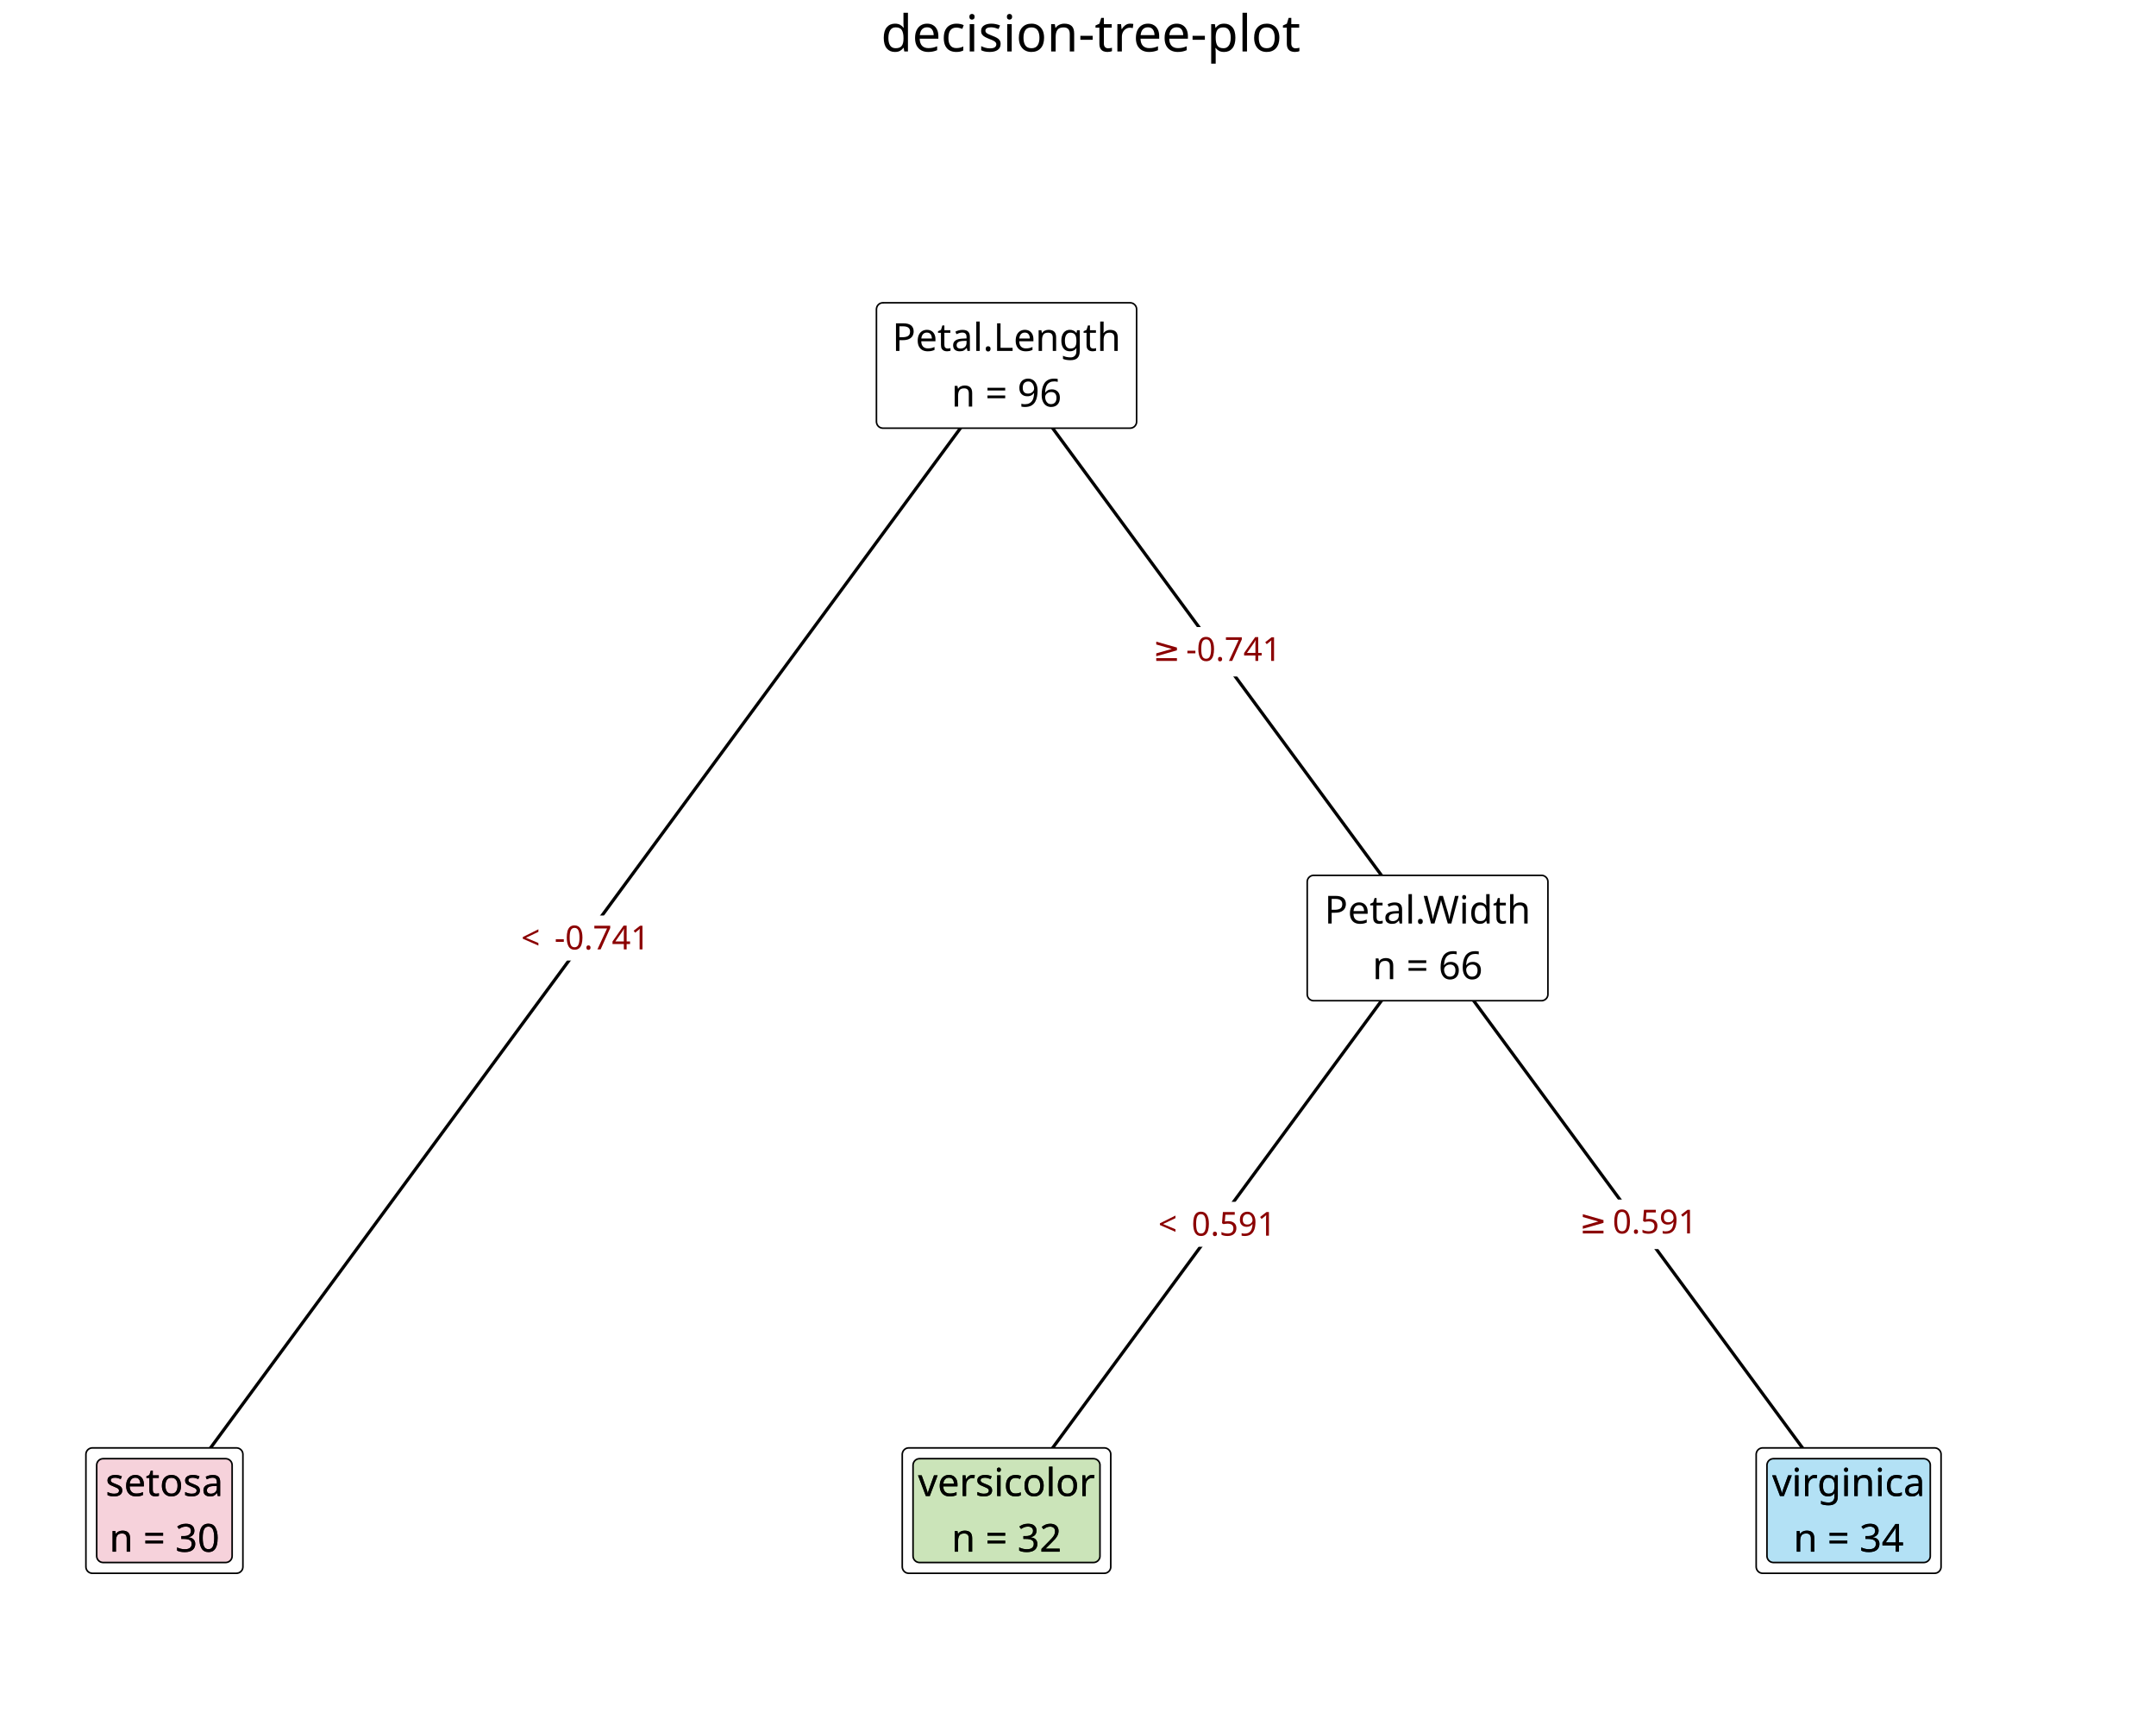
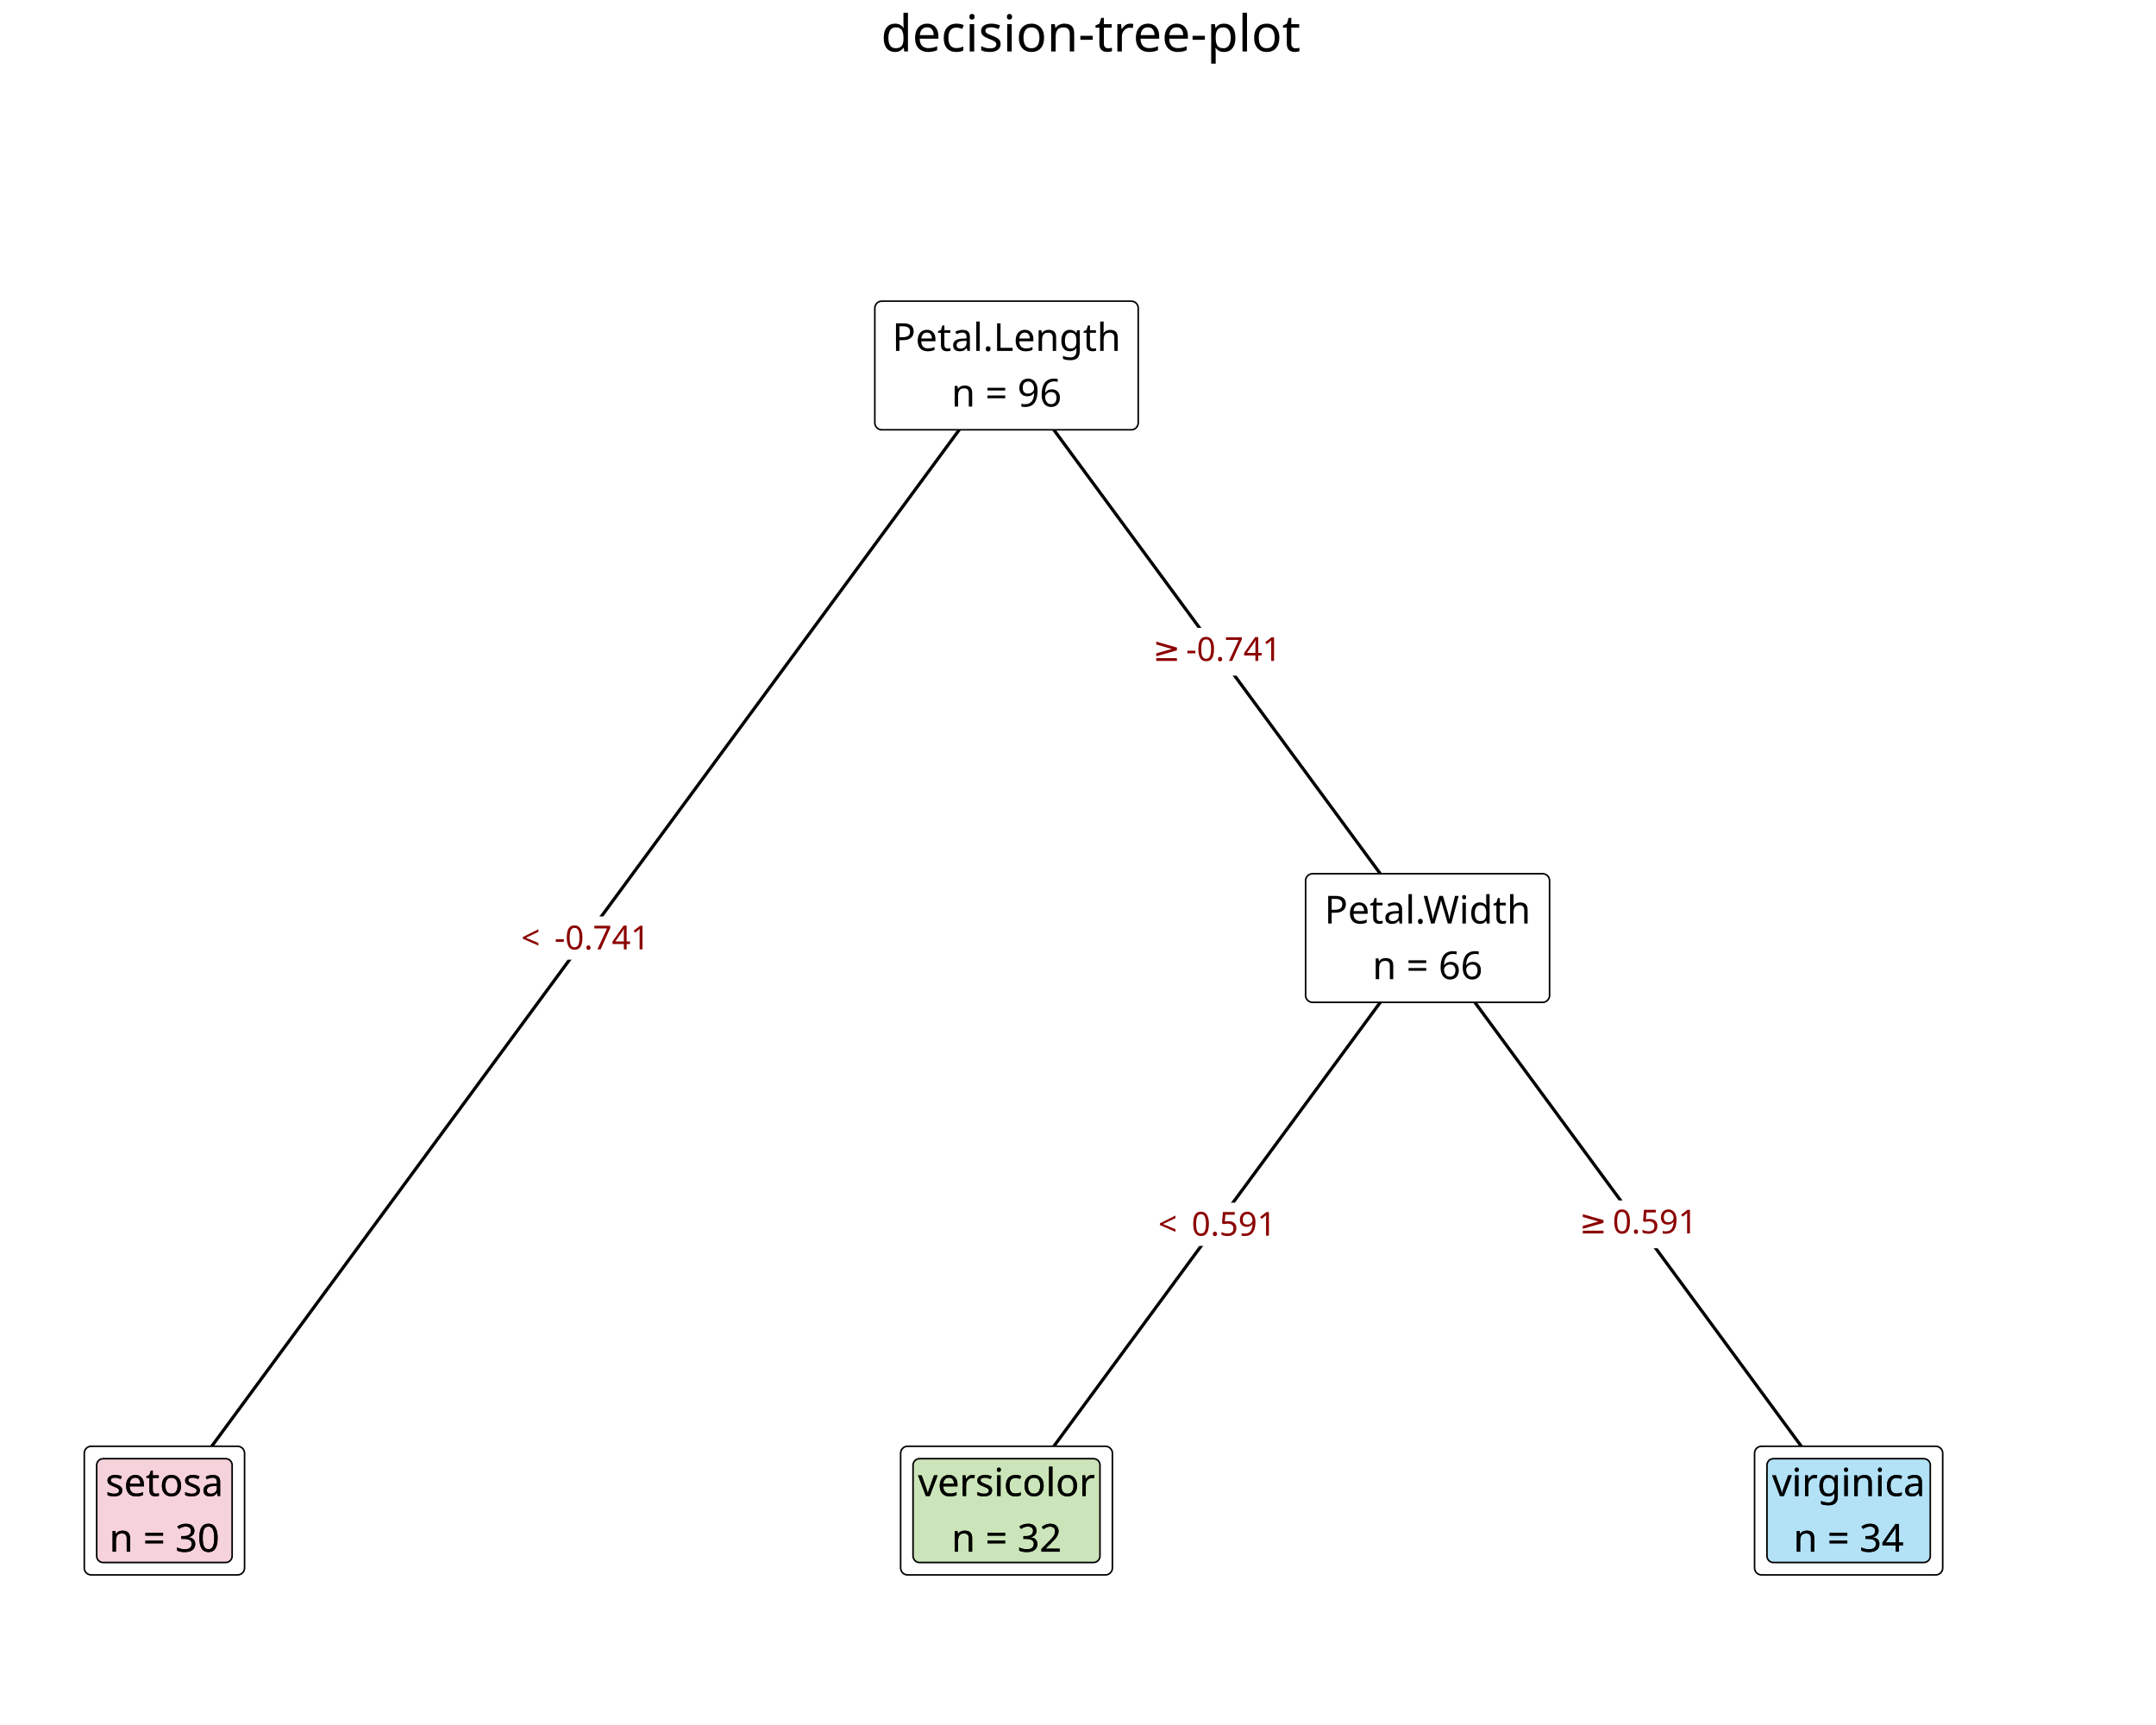
<svg xmlns="http://www.w3.org/2000/svg" class="svglite" data-engine-version="2.0" width="720.00pt" height="576.00pt" viewBox="0 0 720.00 576.00">
  <defs>
    <style type="text/css">
    .svglite line, .svglite polyline, .svglite polygon, .svglite path, .svglite rect, .svglite circle {
      fill: none;
      stroke: #000000;
      stroke-linecap: round;
      stroke-linejoin: round;
      stroke-miterlimit: 10.00;
    }
  </style>
  </defs>
  <rect width="100%" height="100%" style="stroke: none; fill: #FFFFFF;" />
  <defs>
    <clipPath id="cpMC4wMHw3MjAuMDB8MC4wMHw1NzYuMDA=">
      <rect x="0.00" y="0.00" width="720.00" height="576.00" />
    </clipPath>
  </defs>
  <g clip-path="url(#cpMC4wMHw3MjAuMDB8MC4wMHw1NzYuMDA=)">
    <rect x="0.00" y="0.00" width="720.00" height="576.00" style="stroke-width: 10.67; stroke: none;" />
  </g>
  <defs>
    <clipPath id="cpOC41MHw3MjAuMDB8MjAuNzF8NTY3LjUw">
      <rect x="8.50" y="20.71" width="711.50" height="546.79" />
    </clipPath>
  </defs>
  <g clip-path="url(#cpOC41MHw3MjAuMDB8MjAuNzF8NTY3LjUw)">
    <rect x="8.50" y="20.71" width="711.50" height="546.79" style="stroke-width: 10.67; stroke: none;" />
    <line x1="54.91" y1="504.41" x2="336.13" y2="122.04" style="stroke-width: 1.07; stroke-linecap: butt;" />
    <line x1="476.74" y1="313.22" x2="336.13" y2="122.04" style="stroke-width: 1.07; stroke-linecap: butt;" />
    <line x1="336.13" y1="504.41" x2="476.74" y2="313.22" style="stroke-width: 1.07; stroke-linecap: butt;" />
    <line x1="617.35" y1="504.41" x2="476.74" y2="313.22" style="stroke-width: 1.07; stroke-linecap: butt;" />
-     <polygon points="170.05,320.73 220.98,320.73 220.90,320.73 221.24,320.71 221.59,320.64 221.91,320.52 222.21,320.35 222.48,320.13 222.71,319.87 222.90,319.57 223.03,319.25 223.12,318.92 223.14,318.57 223.14,318.57 223.14,307.87 223.14,307.87 223.12,307.53 223.03,307.19 222.90,306.87 222.71,306.57 222.48,306.31 222.21,306.09 221.91,305.92 221.59,305.80 221.24,305.73 220.98,305.71 170.05,305.71 170.31,305.73 169.96,305.71 169.62,305.76 169.29,305.85 168.97,306.00 168.68,306.20 168.43,306.44 168.23,306.72 168.06,307.03 167.95,307.36 167.90,307.70 167.89,307.87 167.89,318.57 167.90,318.39 167.90,318.74 167.95,319.09 168.06,319.42 168.23,319.72 168.43,320.00 168.68,320.24 168.97,320.44 169.29,320.59 169.62,320.68 169.96,320.73 " style="stroke-width: 0.00; stroke: none; fill: #FFFFFF;" />
+     <polygon points="170.17,320.44 220.87,320.44 220.79,320.44 221.11,320.43 221.42,320.36 221.72,320.25 222.00,320.09 222.25,319.89 222.46,319.65 222.63,319.38 222.75,319.08 222.83,318.77 222.86,318.45 222.86,318.45 222.86,307.99 222.86,307.99 222.83,307.67 222.75,307.36 222.63,307.06 222.46,306.79 222.25,306.55 222.00,306.35 221.72,306.19 221.42,306.08 221.11,306.02 220.87,306.00 170.17,306.00 170.41,306.02 170.09,306.00 169.77,306.04 169.46,306.13 169.17,306.27 168.91,306.45 168.68,306.67 168.49,306.93 168.34,307.21 168.24,307.51 168.19,307.83 168.18,307.99 168.18,318.45 168.19,318.29 168.19,318.61 168.24,318.93 168.34,319.23 168.49,319.52 168.68,319.77 168.91,319.99 169.17,320.17 169.46,320.31 169.77,320.40 170.09,320.44 " style="stroke-width: 0.00; stroke: none; fill: #FFFFFF;" />
    <text x="174.05" y="317.02" style="font-size: 11.04px; fill: #8B0000; font-family: sans;" textLength="8.57px" lengthAdjust="spacingAndGlyphs">&lt;</text>
    <text x="185.17" y="317.02" style="font-size: 11.04px; fill: #8B0000; font-family: sans;" textLength="34.37px" lengthAdjust="spacingAndGlyphs"> -0.741</text>
-     <polygon points="380.97,225.89 431.91,225.89 431.82,225.89 432.17,225.88 432.51,225.81 432.83,225.68 433.13,225.51 433.40,225.29 433.63,225.03 433.82,224.74 433.95,224.42 434.04,224.08 434.07,223.73 434.07,223.73 434.07,211.53 434.07,211.53 434.04,211.18 433.95,210.84 433.82,210.52 433.63,210.23 433.40,209.97 433.13,209.75 432.83,209.57 432.51,209.45 432.17,209.38 431.91,209.37 380.97,209.37 381.23,209.38 380.88,209.37 380.53,209.41 380.20,209.51 379.89,209.65 379.60,209.85 379.35,210.09 379.14,210.37 378.98,210.68 378.87,211.01 378.81,211.35 378.81,211.53 378.81,223.73 378.81,223.56 378.81,223.91 378.87,224.25 378.98,224.58 379.14,224.89 379.35,225.16 379.60,225.40 379.89,225.60 380.20,225.75 380.53,225.85 380.88,225.89 " style="stroke-width: 0.00; stroke: none; fill: #FFFFFF;" />
+     <polygon points="381.08,225.60 431.79,225.60 431.71,225.60 432.03,225.59 432.34,225.52 432.64,225.41 432.92,225.25 433.17,225.05 433.38,224.81 433.55,224.54 433.68,224.25 433.75,223.93 433.78,223.62 433.78,223.62 433.78,211.64 433.78,211.64 433.75,211.32 433.68,211.01 433.55,210.72 433.38,210.45 433.17,210.21 432.92,210.00 432.64,209.85 432.34,209.73 432.03,209.67 431.79,209.65 381.08,209.65 381.32,209.67 381.00,209.65 380.68,209.69 380.38,209.78 380.09,209.92 379.82,210.10 379.59,210.32 379.40,210.58 379.25,210.86 379.15,211.16 379.10,211.48 379.09,211.64 379.09,223.62 379.10,223.46 379.10,223.78 379.15,224.09 379.25,224.40 379.40,224.68 379.59,224.93 379.82,225.16 380.09,225.34 380.38,225.47 380.68,225.56 381.00,225.60 " style="stroke-width: 0.00; stroke: none; fill: #FFFFFF;" />
    <text x="384.96" y="220.68" style="font-size: 11.04px; fill: #8B0000; font-family: sans;" textLength="8.58px" lengthAdjust="spacingAndGlyphs">≥</text>
    <text x="396.09" y="220.68" style="font-size: 11.04px; fill: #8B0000; font-family: sans;" textLength="34.37px" lengthAdjust="spacingAndGlyphs"> -0.741</text>
-     <polygon points="382.81,416.32 430.06,416.32 429.98,416.32 430.32,416.31 430.67,416.24 430.99,416.11 431.29,415.94 431.56,415.72 431.79,415.46 431.98,415.16 432.11,414.84 432.20,414.51 432.22,414.16 432.22,414.16 432.22,403.46 432.22,403.46 432.20,403.12 432.11,402.78 431.98,402.46 431.79,402.17 431.56,401.91 431.29,401.69 430.99,401.51 430.67,401.39 430.32,401.32 430.06,401.30 382.81,401.30 383.07,401.32 382.72,401.31 382.37,401.35 382.04,401.45 381.73,401.59 381.44,401.79 381.19,402.03 380.98,402.31 380.82,402.62 380.71,402.95 380.65,403.29 380.65,403.46 380.65,414.16 380.65,413.99 380.65,414.33 380.71,414.68 380.82,415.01 380.98,415.32 381.19,415.59 381.44,415.83 381.73,416.03 382.04,416.18 382.37,416.28 382.72,416.32 " style="stroke-width: 0.00; stroke: none; fill: #FFFFFF;" />
+     <polygon points="382.92,416.03 429.95,416.03 429.87,416.03 430.19,416.02 430.50,415.95 430.80,415.84 431.08,415.68 431.33,415.48 431.54,415.24 431.71,414.97 431.83,414.67 431.91,414.36 431.94,414.05 431.94,414.05 431.94,403.58 431.94,403.58 431.91,403.26 431.83,402.95 431.71,402.66 431.54,402.39 431.33,402.15 431.08,401.94 430.80,401.78 430.50,401.67 430.19,401.61 429.95,401.59 382.92,401.59 383.16,401.61 382.84,401.59 382.52,401.63 382.22,401.72 381.93,401.86 381.67,402.04 381.43,402.26 381.24,402.52 381.09,402.80 380.99,403.10 380.94,403.42 380.93,403.58 380.93,414.05 380.94,413.89 380.94,414.21 380.99,414.52 381.09,414.82 381.24,415.11 381.43,415.36 381.67,415.58 381.93,415.77 382.22,415.90 382.52,415.99 382.84,416.03 " style="stroke-width: 0.00; stroke: none; fill: #FFFFFF;" />
    <text x="386.80" y="412.61" style="font-size: 11.04px; fill: #8B0000; font-family: sans;" textLength="8.57px" lengthAdjust="spacingAndGlyphs">&lt;</text>
    <text x="397.93" y="412.61" style="font-size: 11.04px; fill: #8B0000; font-family: sans;" textLength="30.69px" lengthAdjust="spacingAndGlyphs"> 0.591</text>
-     <polygon points="523.42,417.08 570.68,417.08 570.59,417.07 570.94,417.06 571.28,416.99 571.61,416.87 571.91,416.69 572.18,416.47 572.41,416.21 572.59,415.92 572.73,415.60 572.81,415.26 572.84,414.92 572.84,414.92 572.84,402.71 572.84,402.71 572.81,402.36 572.73,402.03 572.59,401.71 572.41,401.41 572.18,401.15 571.91,400.93 571.61,400.76 571.28,400.63 570.94,400.57 570.68,400.55 523.42,400.55 523.68,400.57 523.33,400.55 522.98,400.59 522.65,400.69 522.34,400.84 522.05,401.04 521.80,401.28 521.59,401.56 521.43,401.86 521.32,402.19 521.26,402.54 521.26,402.71 521.26,414.92 521.26,414.74 521.26,415.09 521.32,415.43 521.43,415.76 521.59,416.07 521.80,416.35 522.05,416.59 522.34,416.79 522.65,416.94 522.98,417.03 523.33,417.07 " style="stroke-width: 0.00; stroke: none; fill: #FFFFFF;" />
+     <polygon points="523.53,416.79 570.56,416.79 570.48,416.79 570.80,416.77 571.12,416.71 571.42,416.60 571.69,416.44 571.94,416.23 572.15,415.99 572.32,415.72 572.45,415.43 572.53,415.12 572.55,414.80 572.55,414.80 572.55,402.82 572.55,402.82 572.53,402.51 572.45,402.20 572.32,401.90 572.15,401.63 571.94,401.39 571.69,401.19 571.42,401.03 571.12,400.92 570.80,400.85 570.56,400.84 523.53,400.84 523.77,400.85 523.45,400.84 523.13,400.88 522.83,400.97 522.54,401.10 522.27,401.29 522.04,401.51 521.85,401.76 521.70,402.05 521.60,402.35 521.55,402.67 521.54,402.82 521.54,414.80 521.55,414.64 521.55,414.96 521.60,415.28 521.70,415.58 521.85,415.86 522.04,416.12 522.27,416.34 522.54,416.52 522.83,416.66 523.13,416.75 523.45,416.79 " style="stroke-width: 0.00; stroke: none; fill: #FFFFFF;" />
    <text x="527.41" y="411.86" style="font-size: 11.04px; fill: #8B0000; font-family: sans;" textLength="8.58px" lengthAdjust="spacingAndGlyphs">≥</text>
    <text x="538.54" y="411.86" style="font-size: 11.04px; fill: #8B0000; font-family: sans;" textLength="30.69px" lengthAdjust="spacingAndGlyphs"> 0.591</text>
-     <polygon points="294.85,142.97 377.41,142.97 377.32,142.97 377.67,142.95 378.01,142.88 378.33,142.76 378.63,142.59 378.90,142.37 379.13,142.11 379.32,141.81 379.46,141.49 379.54,141.15 379.57,140.81 379.57,140.81 379.57,103.26 379.57,103.26 379.54,102.92 379.46,102.58 379.32,102.26 379.13,101.97 378.90,101.71 378.63,101.49 378.33,101.31 378.01,101.19 377.67,101.12 377.41,101.10 294.85,101.10 295.11,101.12 294.77,101.11 294.42,101.15 294.09,101.24 293.77,101.39 293.49,101.59 293.24,101.83 293.03,102.11 292.87,102.42 292.76,102.75 292.70,103.09 292.69,103.26 292.69,140.81 292.70,140.63 292.70,140.98 292.76,141.32 292.87,141.65 293.03,141.96 293.24,142.24 293.49,142.48 293.77,142.68 294.09,142.83 294.42,142.92 294.77,142.97 " style="stroke-width: 0.53; fill: #FFFFFF;" />
+     <polygon points="294.47,143.51 377.79,143.51 377.69,143.51 378.07,143.49 378.43,143.42 378.78,143.29 379.11,143.10 379.40,142.86 379.64,142.58 379.84,142.27 379.99,141.92 380.08,141.56 380.11,141.19 380.11,141.19 380.11,102.88 380.11,102.88 380.08,102.51 379.99,102.15 379.84,101.80 379.64,101.49 379.40,101.21 379.11,100.97 378.78,100.79 378.43,100.65 378.07,100.58 377.79,100.56 294.47,100.56 294.75,100.58 294.38,100.56 294.01,100.61 293.65,100.71 293.31,100.87 293.00,101.08 292.73,101.34 292.51,101.64 292.34,101.97 292.22,102.33 292.16,102.70 292.15,102.88 292.15,141.19 292.16,141.00 292.16,141.37 292.22,141.74 292.34,142.10 292.51,142.43 292.73,142.73 293.00,142.99 293.31,143.20 293.65,143.36 294.01,143.46 294.38,143.51 " style="stroke-width: 0.53; fill: #FFFFFF;" />
    <text x="336.13" y="117.18" text-anchor="middle" style="font-size: 12.90px; font-family: sans;" textLength="72.47px" lengthAdjust="spacingAndGlyphs">Petal.Length</text>
    <text x="336.13" y="135.77" text-anchor="middle" style="font-size: 12.90px; font-family: sans;" textLength="36.24px" lengthAdjust="spacingAndGlyphs">n = 96</text>
-     <polygon points="30.85,525.34 78.96,525.34 78.88,525.34 79.22,525.32 79.56,525.25 79.89,525.13 80.19,524.95 80.46,524.73 80.69,524.47 80.88,524.18 81.01,523.86 81.09,523.52 81.12,523.18 81.12,523.18 81.12,485.63 81.12,485.63 81.09,485.29 81.01,484.95 80.88,484.63 80.69,484.34 80.46,484.08 80.19,483.86 79.89,483.68 79.56,483.56 79.22,483.49 78.96,483.47 30.85,483.47 31.11,483.49 30.76,483.47 30.42,483.52 30.08,483.61 29.77,483.76 29.48,483.96 29.23,484.20 29.02,484.48 28.86,484.79 28.75,485.12 28.70,485.46 28.69,485.63 28.69,523.18 28.70,523.00 28.70,523.35 28.75,523.69 28.86,524.02 29.02,524.33 29.23,524.61 29.48,524.85 29.77,525.05 30.08,525.20 30.42,525.29 30.76,525.34 " style="stroke-width: 0.53; fill: #FFFFFF;" />
+     <polygon points="30.47,525.88 79.34,525.88 79.25,525.88 79.62,525.86 79.99,525.79 80.34,525.66 80.66,525.47 80.95,525.23 81.20,524.95 81.40,524.64 81.55,524.29 81.64,523.93 81.67,523.56 81.67,523.56 81.67,485.25 81.67,485.25 81.64,484.88 81.55,484.52 81.40,484.17 81.20,483.86 80.95,483.58 80.66,483.34 80.34,483.15 79.99,483.02 79.62,482.95 79.34,482.93 30.47,482.93 30.75,482.95 30.38,482.93 30.00,482.98 29.65,483.08 29.31,483.24 29.00,483.45 28.73,483.71 28.51,484.01 28.33,484.34 28.21,484.70 28.15,485.07 28.15,485.25 28.15,523.56 28.15,523.37 28.15,523.74 28.21,524.11 28.33,524.47 28.51,524.80 28.73,525.10 29.00,525.36 29.31,525.57 29.65,525.73 30.00,525.83 30.38,525.88 " style="stroke-width: 0.53; fill: #FFFFFF;" />
    <text x="54.91" y="499.55" text-anchor="middle" style="font-size: 12.90px; font-family: sans;" textLength="38.03px" lengthAdjust="spacingAndGlyphs">setosa</text>
    <text x="54.91" y="518.14" text-anchor="middle" style="font-size: 12.90px; font-family: sans;" textLength="36.24px" lengthAdjust="spacingAndGlyphs">n = 30</text>
-     <polygon points="438.71,334.15 514.77,334.15 514.69,334.15 515.03,334.14 515.37,334.07 515.70,333.94 516.00,333.77 516.27,333.55 516.50,333.29 516.69,333.00 516.82,332.68 516.91,332.34 516.93,331.99 516.93,331.99 516.93,294.45 516.93,294.45 516.91,294.10 516.82,293.76 516.69,293.44 516.50,293.15 516.27,292.89 516.00,292.67 515.70,292.50 515.37,292.37 515.03,292.30 514.77,292.29 438.71,292.29 438.97,292.30 438.62,292.29 438.28,292.33 437.94,292.43 437.63,292.58 437.34,292.78 437.09,293.02 436.88,293.29 436.72,293.60 436.61,293.93 436.56,294.27 436.55,294.45 436.55,331.99 436.56,331.82 436.56,332.17 436.61,332.51 436.72,332.84 436.88,333.15 437.09,333.42 437.34,333.67 437.63,333.86 437.94,334.01 438.28,334.11 438.62,334.15 " style="stroke-width: 0.53; fill: #FFFFFF;" />
+     <polygon points="438.33,334.70 515.15,334.70 515.06,334.69 515.43,334.68 515.80,334.60 516.15,334.47 516.47,334.28 516.76,334.05 517.01,333.77 517.21,333.45 517.36,333.11 517.45,332.75 517.48,332.37 517.48,332.37 517.48,294.07 517.48,294.07 517.45,293.70 517.36,293.33 517.21,292.99 517.01,292.67 516.76,292.39 516.47,292.16 516.15,291.97 515.80,291.84 515.43,291.76 515.15,291.75 438.33,291.75 438.61,291.76 438.24,291.75 437.86,291.79 437.51,291.90 437.17,292.06 436.86,292.27 436.59,292.53 436.37,292.83 436.19,293.16 436.07,293.51 436.01,293.88 436.01,294.07 436.01,332.37 436.01,332.19 436.01,332.56 436.07,332.93 436.19,333.28 436.37,333.61 436.59,333.91 436.86,334.17 437.17,334.38 437.51,334.54 437.86,334.65 438.24,334.69 " style="stroke-width: 0.53; fill: #FFFFFF;" />
    <text x="476.74" y="308.37" text-anchor="middle" style="font-size: 12.90px; font-family: sans;" textLength="65.99px" lengthAdjust="spacingAndGlyphs">Petal.Width</text>
    <text x="476.74" y="326.95" text-anchor="middle" style="font-size: 12.90px; font-family: sans;" textLength="36.24px" lengthAdjust="spacingAndGlyphs">n = 66</text>
-     <polygon points="303.47,525.34 368.78,525.34 368.70,525.34 369.05,525.32 369.39,525.25 369.71,525.13 370.01,524.95 370.28,524.73 370.51,524.47 370.70,524.18 370.83,523.86 370.92,523.52 370.94,523.18 370.94,523.18 370.94,485.63 370.94,485.63 370.92,485.29 370.83,484.95 370.70,484.63 370.51,484.34 370.28,484.08 370.01,483.86 369.71,483.68 369.39,483.56 369.05,483.49 368.78,483.47 303.47,483.47 303.73,483.49 303.39,483.47 303.04,483.52 302.71,483.61 302.39,483.76 302.11,483.96 301.86,484.20 301.65,484.48 301.49,484.79 301.38,485.12 301.32,485.46 301.31,485.63 301.31,523.18 301.32,523.00 301.32,523.35 301.38,523.69 301.49,524.02 301.65,524.33 301.86,524.61 302.11,524.85 302.39,525.05 302.71,525.20 303.04,525.29 303.39,525.34 " style="stroke-width: 0.53; fill: #FFFFFF;" />
+     <polygon points="303.09,525.88 369.16,525.88 369.07,525.88 369.44,525.86 369.81,525.79 370.16,525.66 370.48,525.47 370.77,525.23 371.02,524.95 371.22,524.64 371.37,524.29 371.46,523.93 371.49,523.56 371.49,523.56 371.49,485.25 371.49,485.25 371.46,484.88 371.37,484.52 371.22,484.17 371.02,483.86 370.77,483.58 370.48,483.34 370.16,483.15 369.81,483.02 369.44,482.95 369.16,482.93 303.09,482.93 303.37,482.95 303.00,482.93 302.63,482.98 302.27,483.08 301.93,483.24 301.63,483.45 301.36,483.71 301.13,484.01 300.96,484.34 300.84,484.70 300.78,485.07 300.77,485.25 300.77,523.56 300.78,523.37 300.78,523.74 300.84,524.11 300.96,524.47 301.13,524.80 301.36,525.10 301.63,525.36 301.93,525.57 302.27,525.73 302.63,525.83 303.00,525.88 " style="stroke-width: 0.53; fill: #FFFFFF;" />
    <text x="336.13" y="499.55" text-anchor="middle" style="font-size: 12.90px; font-family: sans;" textLength="55.23px" lengthAdjust="spacingAndGlyphs">versicolor</text>
    <text x="336.13" y="518.14" text-anchor="middle" style="font-size: 12.90px; font-family: sans;" textLength="36.24px" lengthAdjust="spacingAndGlyphs">n = 32</text>
-     <polygon points="588.64,525.34 646.06,525.34 645.98,525.34 646.32,525.32 646.66,525.25 646.99,525.13 647.29,524.95 647.56,524.73 647.79,524.47 647.98,524.18 648.11,523.86 648.20,523.52 648.22,523.18 648.22,523.18 648.22,485.63 648.22,485.63 648.20,485.29 648.11,484.95 647.98,484.63 647.79,484.34 647.56,484.08 647.29,483.86 646.99,483.68 646.66,483.56 646.32,483.49 646.06,483.47 588.64,483.47 588.90,483.49 588.56,483.47 588.21,483.52 587.88,483.61 587.56,483.76 587.28,483.96 587.03,484.20 586.82,484.48 586.66,484.79 586.55,485.12 586.49,485.46 586.48,485.63 586.48,523.18 586.49,523.00 586.49,523.35 586.55,523.69 586.66,524.02 586.82,524.33 587.03,524.61 587.28,524.85 587.56,525.05 587.88,525.20 588.21,525.29 588.56,525.34 " style="stroke-width: 0.53; fill: #FFFFFF;" />
+     <polygon points="588.26,525.88 646.44,525.88 646.35,525.88 646.72,525.86 647.09,525.79 647.44,525.66 647.76,525.47 648.05,525.23 648.30,524.95 648.50,524.64 648.65,524.29 648.74,523.93 648.77,523.56 648.77,523.56 648.77,485.25 648.77,485.25 648.74,484.88 648.65,484.52 648.50,484.17 648.30,483.86 648.05,483.58 647.76,483.34 647.44,483.15 647.09,483.02 646.72,482.95 646.44,482.93 588.26,482.93 588.54,482.95 588.17,482.93 587.80,482.98 587.44,483.08 587.10,483.24 586.79,483.45 586.52,483.71 586.30,484.01 586.13,484.34 586.01,484.70 585.95,485.07 585.94,485.25 585.94,523.56 585.95,523.37 585.95,523.74 586.01,524.11 586.13,524.47 586.30,524.80 586.52,525.10 586.79,525.36 587.10,525.57 587.44,525.73 587.80,525.83 588.17,525.88 " style="stroke-width: 0.53; fill: #FFFFFF;" />
    <text x="617.35" y="499.55" text-anchor="middle" style="font-size: 12.90px; font-family: sans;" textLength="47.34px" lengthAdjust="spacingAndGlyphs">virginica</text>
    <text x="617.35" y="518.14" text-anchor="middle" style="font-size: 12.90px; font-family: sans;" textLength="36.24px" lengthAdjust="spacingAndGlyphs">n = 34</text>
    <polygon points="34.45,521.74 75.36,521.74 75.28,521.74 75.62,521.72 75.96,521.65 76.29,521.53 76.59,521.35 76.86,521.13 77.09,520.87 77.28,520.58 77.41,520.26 77.49,519.92 77.52,519.58 77.52,519.58 77.52,489.23 77.52,489.23 77.49,488.89 77.41,488.55 77.28,488.23 77.09,487.94 76.86,487.68 76.59,487.46 76.29,487.28 75.96,487.16 75.62,487.09 75.36,487.07 34.45,487.07 34.71,487.09 34.36,487.07 34.02,487.12 33.68,487.21 33.37,487.36 33.08,487.56 32.83,487.80 32.62,488.08 32.46,488.39 32.35,488.72 32.30,489.06 32.29,489.23 32.29,519.58 32.30,519.40 32.30,519.75 32.35,520.09 32.46,520.42 32.62,520.73 32.83,521.01 33.08,521.25 33.37,521.45 33.68,521.60 34.02,521.69 34.36,521.74 " style="stroke-width: 0.53; fill: #E16A86; fill-opacity: 0.30;" />
    <text x="54.91" y="499.55" text-anchor="middle" style="font-size: 12.90px; font-family: sans;" textLength="38.03px" lengthAdjust="spacingAndGlyphs">setosa</text>
    <text x="54.91" y="518.14" text-anchor="middle" style="font-size: 12.90px; font-family: sans;" textLength="36.24px" lengthAdjust="spacingAndGlyphs">n = 30</text>
    <polygon points="307.07,521.74 365.18,521.74 365.10,521.74 365.45,521.72 365.79,521.65 366.11,521.53 366.41,521.35 366.68,521.13 366.91,520.87 367.10,520.58 367.23,520.26 367.32,519.92 367.34,519.58 367.34,519.58 367.34,489.23 367.34,489.23 367.32,488.89 367.23,488.55 367.10,488.23 366.91,487.94 366.68,487.68 366.41,487.46 366.11,487.28 365.79,487.16 365.45,487.09 365.18,487.07 307.07,487.07 307.33,487.09 306.99,487.07 306.64,487.12 306.31,487.21 305.99,487.36 305.71,487.56 305.46,487.80 305.25,488.08 305.09,488.39 304.98,488.72 304.92,489.06 304.91,489.23 304.91,519.58 304.92,519.40 304.92,519.75 304.98,520.09 305.09,520.42 305.25,520.73 305.46,521.01 305.71,521.25 305.99,521.45 306.31,521.60 306.64,521.69 306.99,521.74 " style="stroke-width: 0.53; fill: #50A315; fill-opacity: 0.30;" />
    <text x="336.13" y="499.55" text-anchor="middle" style="font-size: 12.90px; font-family: sans;" textLength="55.23px" lengthAdjust="spacingAndGlyphs">versicolor</text>
    <text x="336.13" y="518.14" text-anchor="middle" style="font-size: 12.90px; font-family: sans;" textLength="36.24px" lengthAdjust="spacingAndGlyphs">n = 32</text>
    <polygon points="592.24,521.74 642.46,521.74 642.38,521.74 642.72,521.72 643.06,521.65 643.39,521.53 643.69,521.35 643.96,521.13 644.19,520.87 644.38,520.58 644.51,520.26 644.60,519.92 644.62,519.58 644.62,519.58 644.62,489.23 644.62,489.23 644.60,488.89 644.51,488.55 644.38,488.23 644.19,487.94 643.96,487.68 643.69,487.46 643.39,487.28 643.06,487.16 642.72,487.09 642.46,487.07 592.24,487.07 592.50,487.09 592.16,487.07 591.81,487.12 591.48,487.21 591.16,487.36 590.88,487.56 590.63,487.80 590.42,488.08 590.26,488.39 590.15,488.72 590.09,489.06 590.08,489.23 590.08,519.58 590.09,519.40 590.09,519.75 590.15,520.09 590.26,520.42 590.42,520.73 590.63,521.01 590.88,521.25 591.16,521.45 591.48,521.60 591.81,521.69 592.16,521.74 " style="stroke-width: 0.53; fill: #009ADE; fill-opacity: 0.30;" />
    <text x="617.35" y="499.55" text-anchor="middle" style="font-size: 12.90px; font-family: sans;" textLength="47.34px" lengthAdjust="spacingAndGlyphs">virginica</text>
    <text x="617.35" y="518.14" text-anchor="middle" style="font-size: 12.90px; font-family: sans;" textLength="36.24px" lengthAdjust="spacingAndGlyphs">n = 34</text>
    <rect x="8.50" y="20.71" width="711.50" height="546.79" style="stroke-width: 0.00; stroke: none;" />
  </g>
  <g clip-path="url(#cpMC4wMHw3MjAuMDB8MC4wMHw1NzYuMDA=)">
    <polyline points="8.50,567.50 8.50,20.71 " style="stroke-width: 0.00; stroke: none;" />
    <polyline points="8.50,567.50 720.00,567.50 " style="stroke-width: 0.00; stroke: none;" />
    <text x="364.25" y="17.18" text-anchor="middle" style="font-size: 17.00px; font-family: sans;" textLength="130.41px" lengthAdjust="spacingAndGlyphs">decision-tree-plot</text>
  </g>
</svg>
